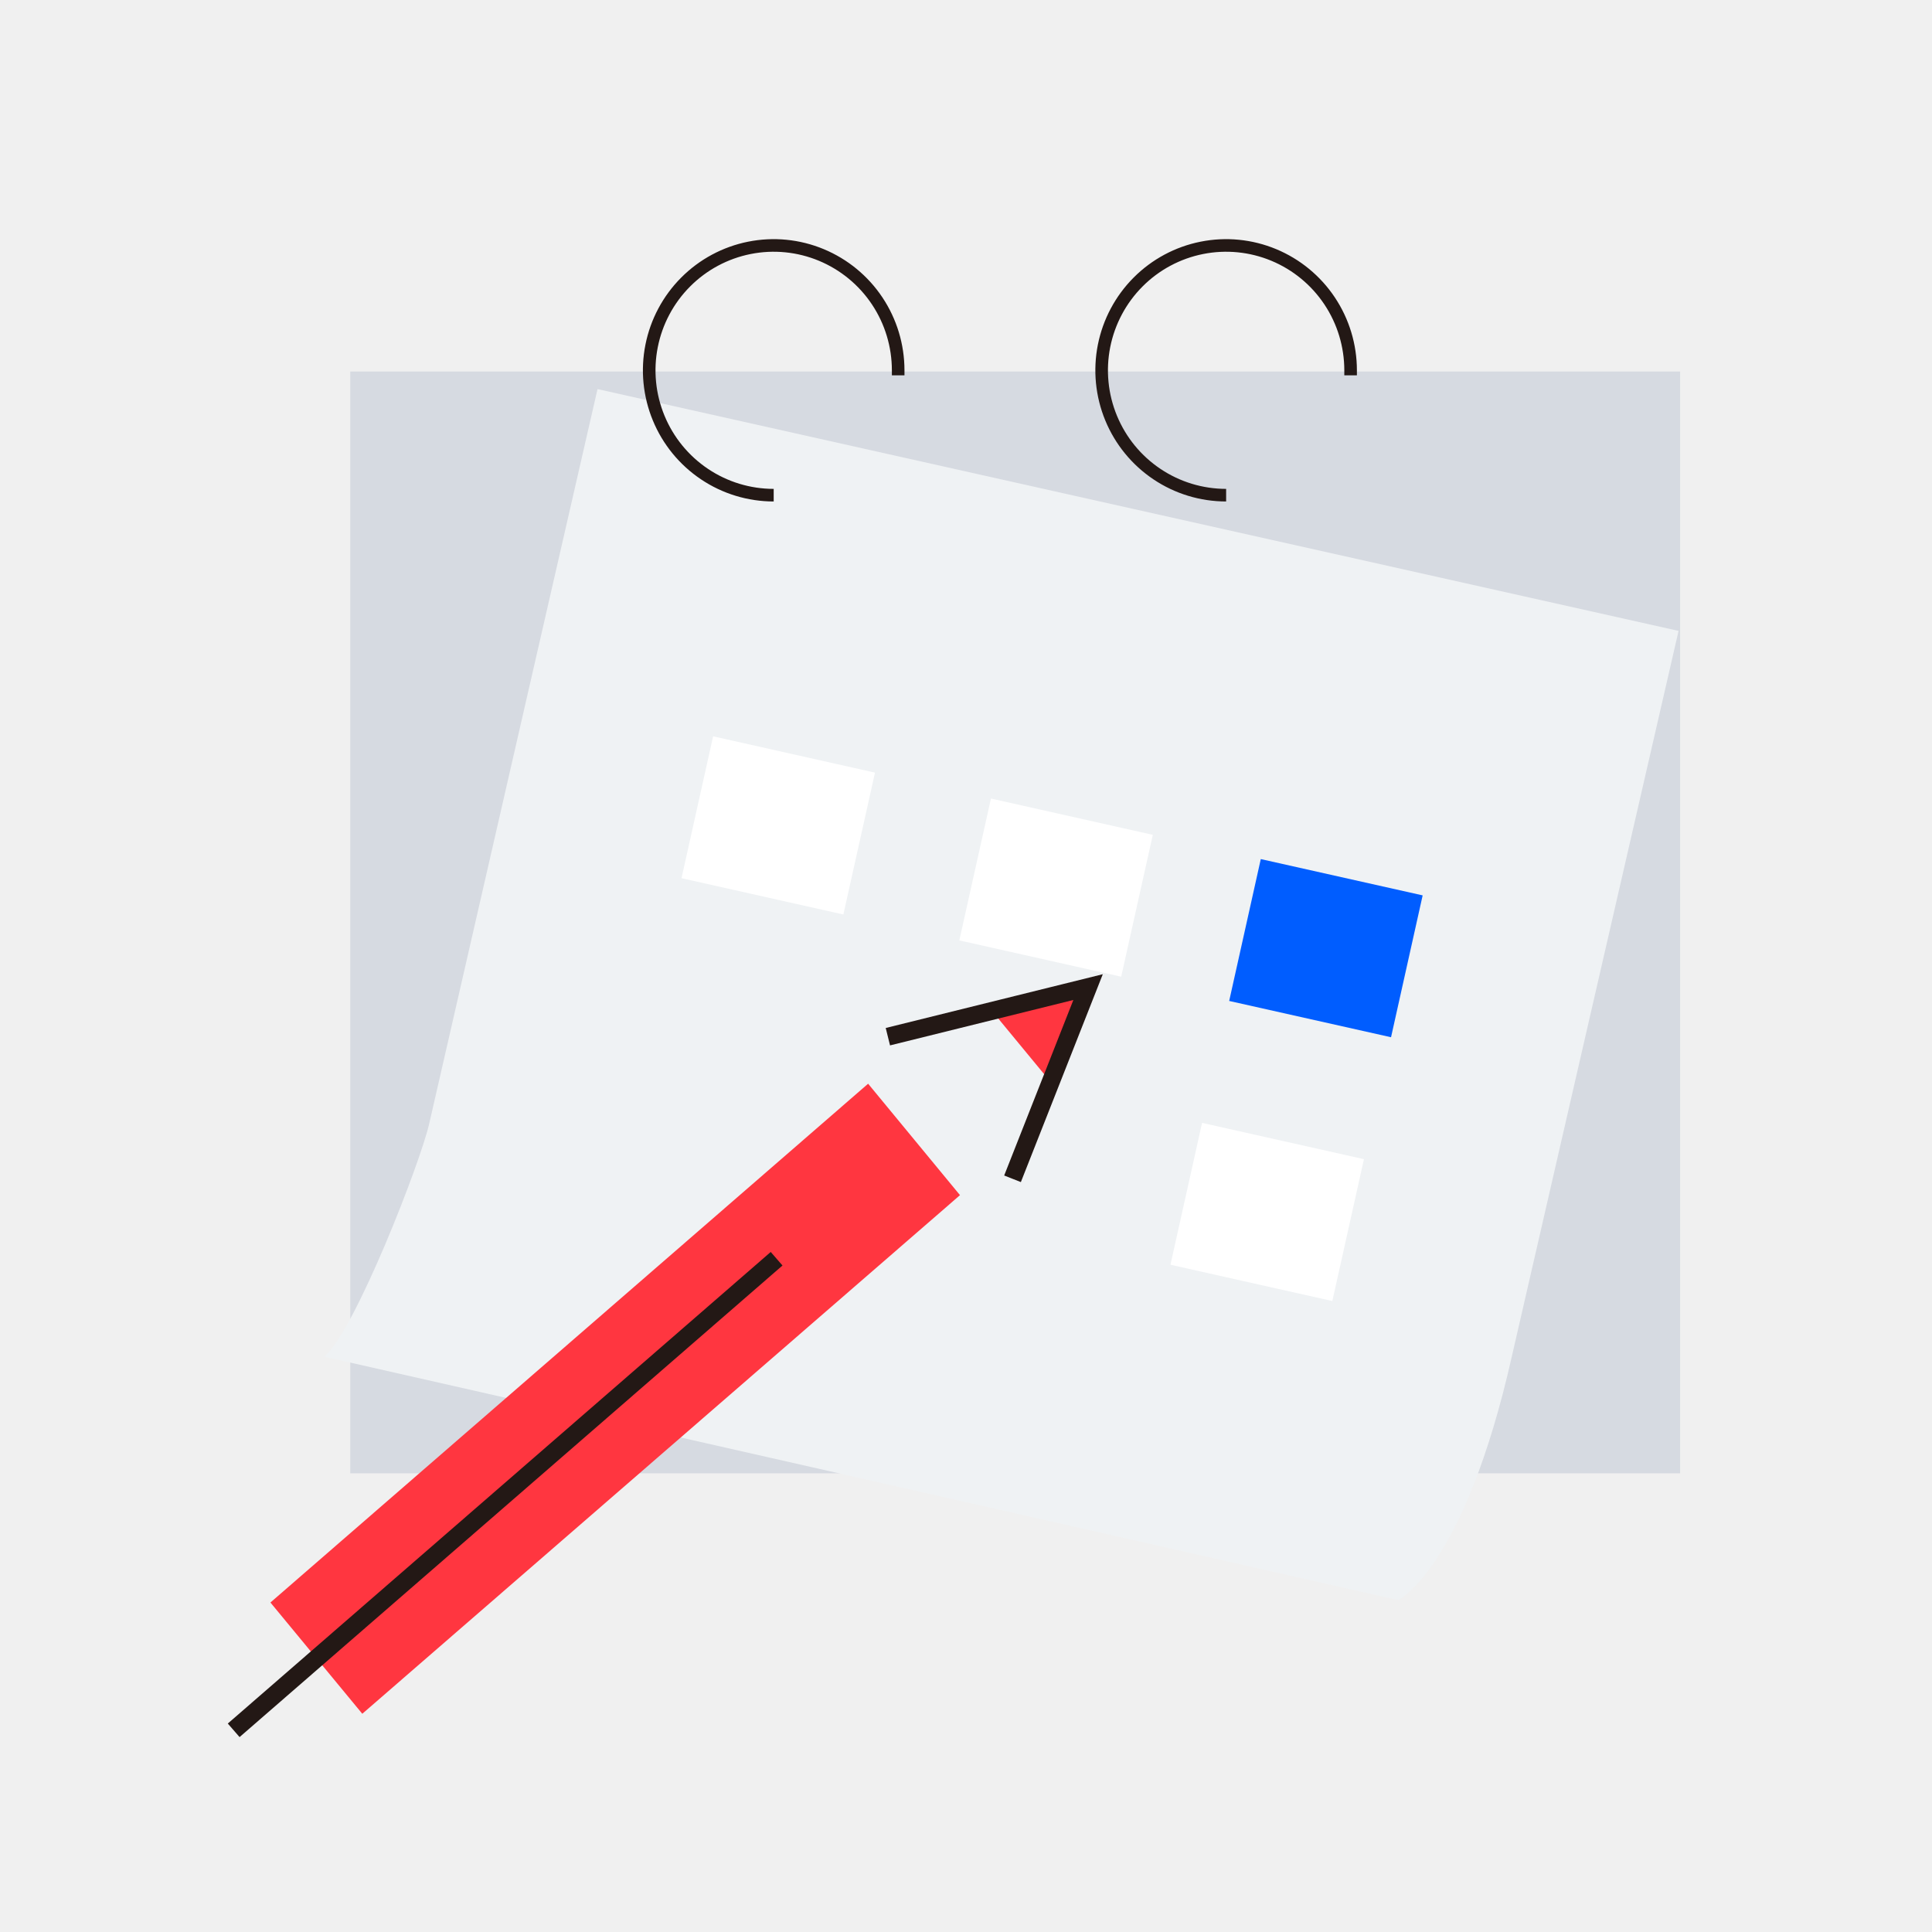
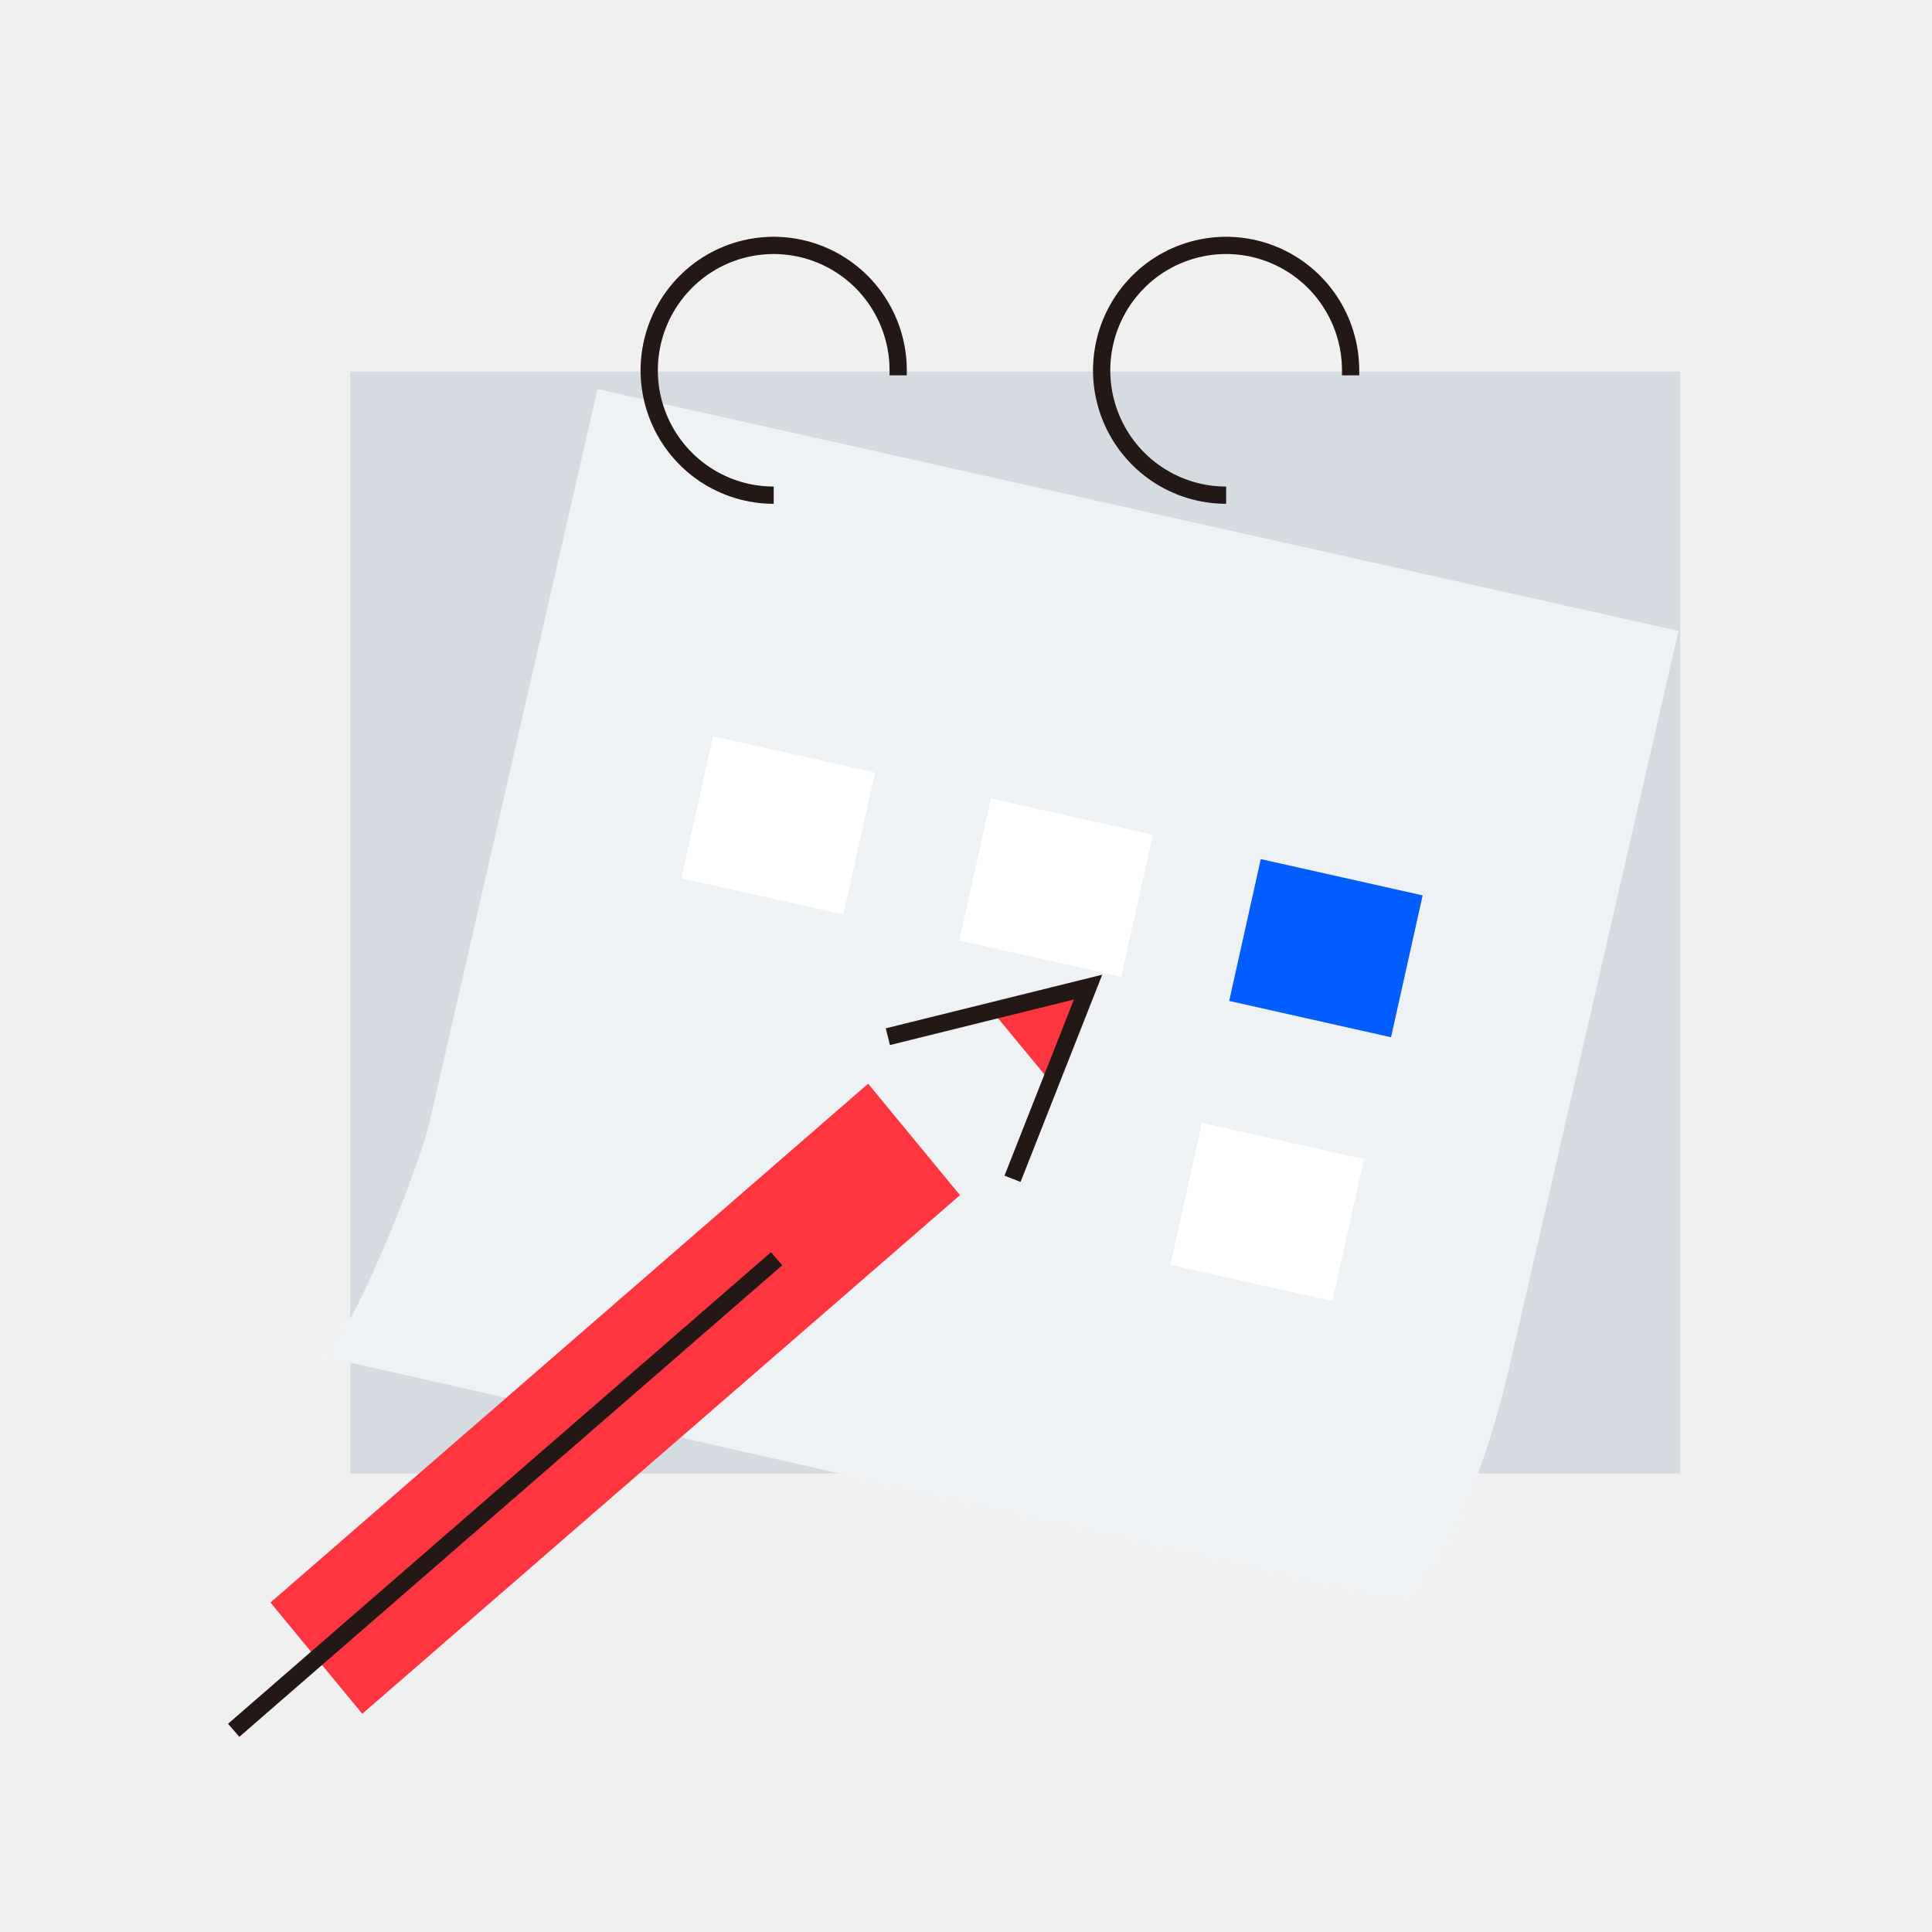
- <svg xmlns="http://www.w3.org/2000/svg" width="112" height="112" viewBox="0 0 112 112" fill="none">
-   <path d="M97.398 21.537H20.306V85.41H97.398V21.537Z" fill="#D6DAE1" />
-   <path d="M34.639 22.556L24.884 65.131C24.387 67.348 20.594 77.113 18.803 78.65L81.064 92.759C81.064 92.759 84.876 90.922 87.643 78.631L97.308 36.574L34.639 22.556Z" fill="#EFF2F4" />
-   <path d="M44.852 28.706C43.425 28.706 42.029 28.282 40.843 27.486C39.656 26.691 38.731 25.561 38.185 24.238C37.638 22.915 37.495 21.459 37.774 20.055C38.052 18.651 38.74 17.361 39.749 16.349C40.758 15.336 42.044 14.647 43.444 14.368C44.844 14.088 46.295 14.232 47.613 14.78C48.932 15.328 50.059 16.255 50.852 17.446C51.645 18.636 52.068 20.036 52.068 21.468V21.757" stroke="#231815" stroke-width="0.73" stroke-miterlimit="10" />
-   <path d="M71.08 28.706C69.653 28.706 68.257 28.282 67.071 27.486C65.884 26.691 64.959 25.561 64.413 24.238C63.867 22.915 63.724 21.459 64.002 20.055C64.281 18.651 64.968 17.361 65.977 16.349C66.986 15.336 68.272 14.647 69.672 14.368C71.072 14.088 72.523 14.232 73.842 14.78C75.16 15.328 76.287 16.255 77.08 17.446C77.873 18.636 78.296 20.036 78.296 21.468V21.757" stroke="#231815" stroke-width="0.73" stroke-miterlimit="10" />
-   <path d="M50.724 44.79L41.34 42.685L39.508 50.91L48.891 53.014L50.724 44.79Z" fill="white" />
-   <path d="M66.83 48.396L57.446 46.292L55.613 54.516L64.997 56.62L66.83 48.396Z" fill="white" />
-   <path d="M82.473 51.906L73.089 49.802L71.257 58.026L80.64 60.13L82.473 51.906Z" fill="#005DFF" />
-   <path d="M79.069 67.198L69.685 65.094L67.853 73.318L77.237 75.422L79.069 67.198Z" fill="white" />
-   <path d="M21.003 99.349L15.677 92.899L50.326 62.824L55.652 69.284L21.003 99.349Z" fill="#FF3640" />
-   <path d="M57.652 58.781L61.186 63.065L62.878 57.693L62.619 57.273L57.652 58.781Z" fill="#FF3640" />
-   <path d="M51.471 60.098L63.077 57.223L58.697 68.336" stroke="#231815" stroke-width="1.04" stroke-miterlimit="10" />
-   <path d="M45.021 72.97L13.547 100.308" stroke="#231815" stroke-width="1.04" stroke-miterlimit="10" />
+ <svg xmlns="http://www.w3.org/2000/svg" width="112" height="112" fill="none">
+   <path fill="#D6DAE1" d="M97.398 21.537H20.306V85.41h77.092V21.537Z" />
+   <path fill="#EFF2F4" d="M34.64 22.556 24.883 65.13c-.497 2.217-4.29 11.982-6.081 13.52l62.26 14.108s3.813-1.837 6.58-14.128l9.665-42.057L34.64 22.556Z" />
+   <path stroke="#231815" stroke-miterlimit="10" d="M44.852 28.706a7.2 7.2 0 0 1-4.01-1.22 7.234 7.234 0 0 1-2.657-3.248 7.26 7.26 0 0 1 1.564-7.89 7.196 7.196 0 0 1 7.864-1.57 7.22 7.22 0 0 1 3.239 2.668 7.254 7.254 0 0 1 1.216 4.021v.29M71.08 28.706a7.2 7.2 0 0 1-4.01-1.22 7.234 7.234 0 0 1-2.657-3.248 7.26 7.26 0 0 1 1.564-7.89 7.196 7.196 0 0 1 7.865-1.57 7.22 7.22 0 0 1 3.238 2.668 7.254 7.254 0 0 1 1.216 4.021v.29" />
+   <path fill="#fff" d="m50.724 44.79-9.384-2.105-1.833 8.225 9.384 2.104 1.833-8.224ZM66.83 48.396l-9.384-2.104-1.833 8.224 9.384 2.104 1.833-8.224Z" />
+   <path fill="#005DFF" d="m82.473 51.906-9.384-2.104-1.832 8.224 9.383 2.104 1.833-8.224Z" />
+   <path fill="#fff" d="m79.07 67.198-9.385-2.104-1.832 8.224 9.384 2.104 1.832-8.224Z" />
+   <path fill="#FF3640" d="m21.003 99.349-5.326-6.45 34.65-30.075 5.325 6.46-34.65 30.065ZM57.652 58.781l3.534 4.284 1.692-5.372-.259-.42-4.967 1.508Z" />
+   <path stroke="#231815" stroke-miterlimit="10" d="m51.47 60.098 11.607-2.875-4.38 11.113M45.021 72.97l-31.474 27.338" />
</svg>
